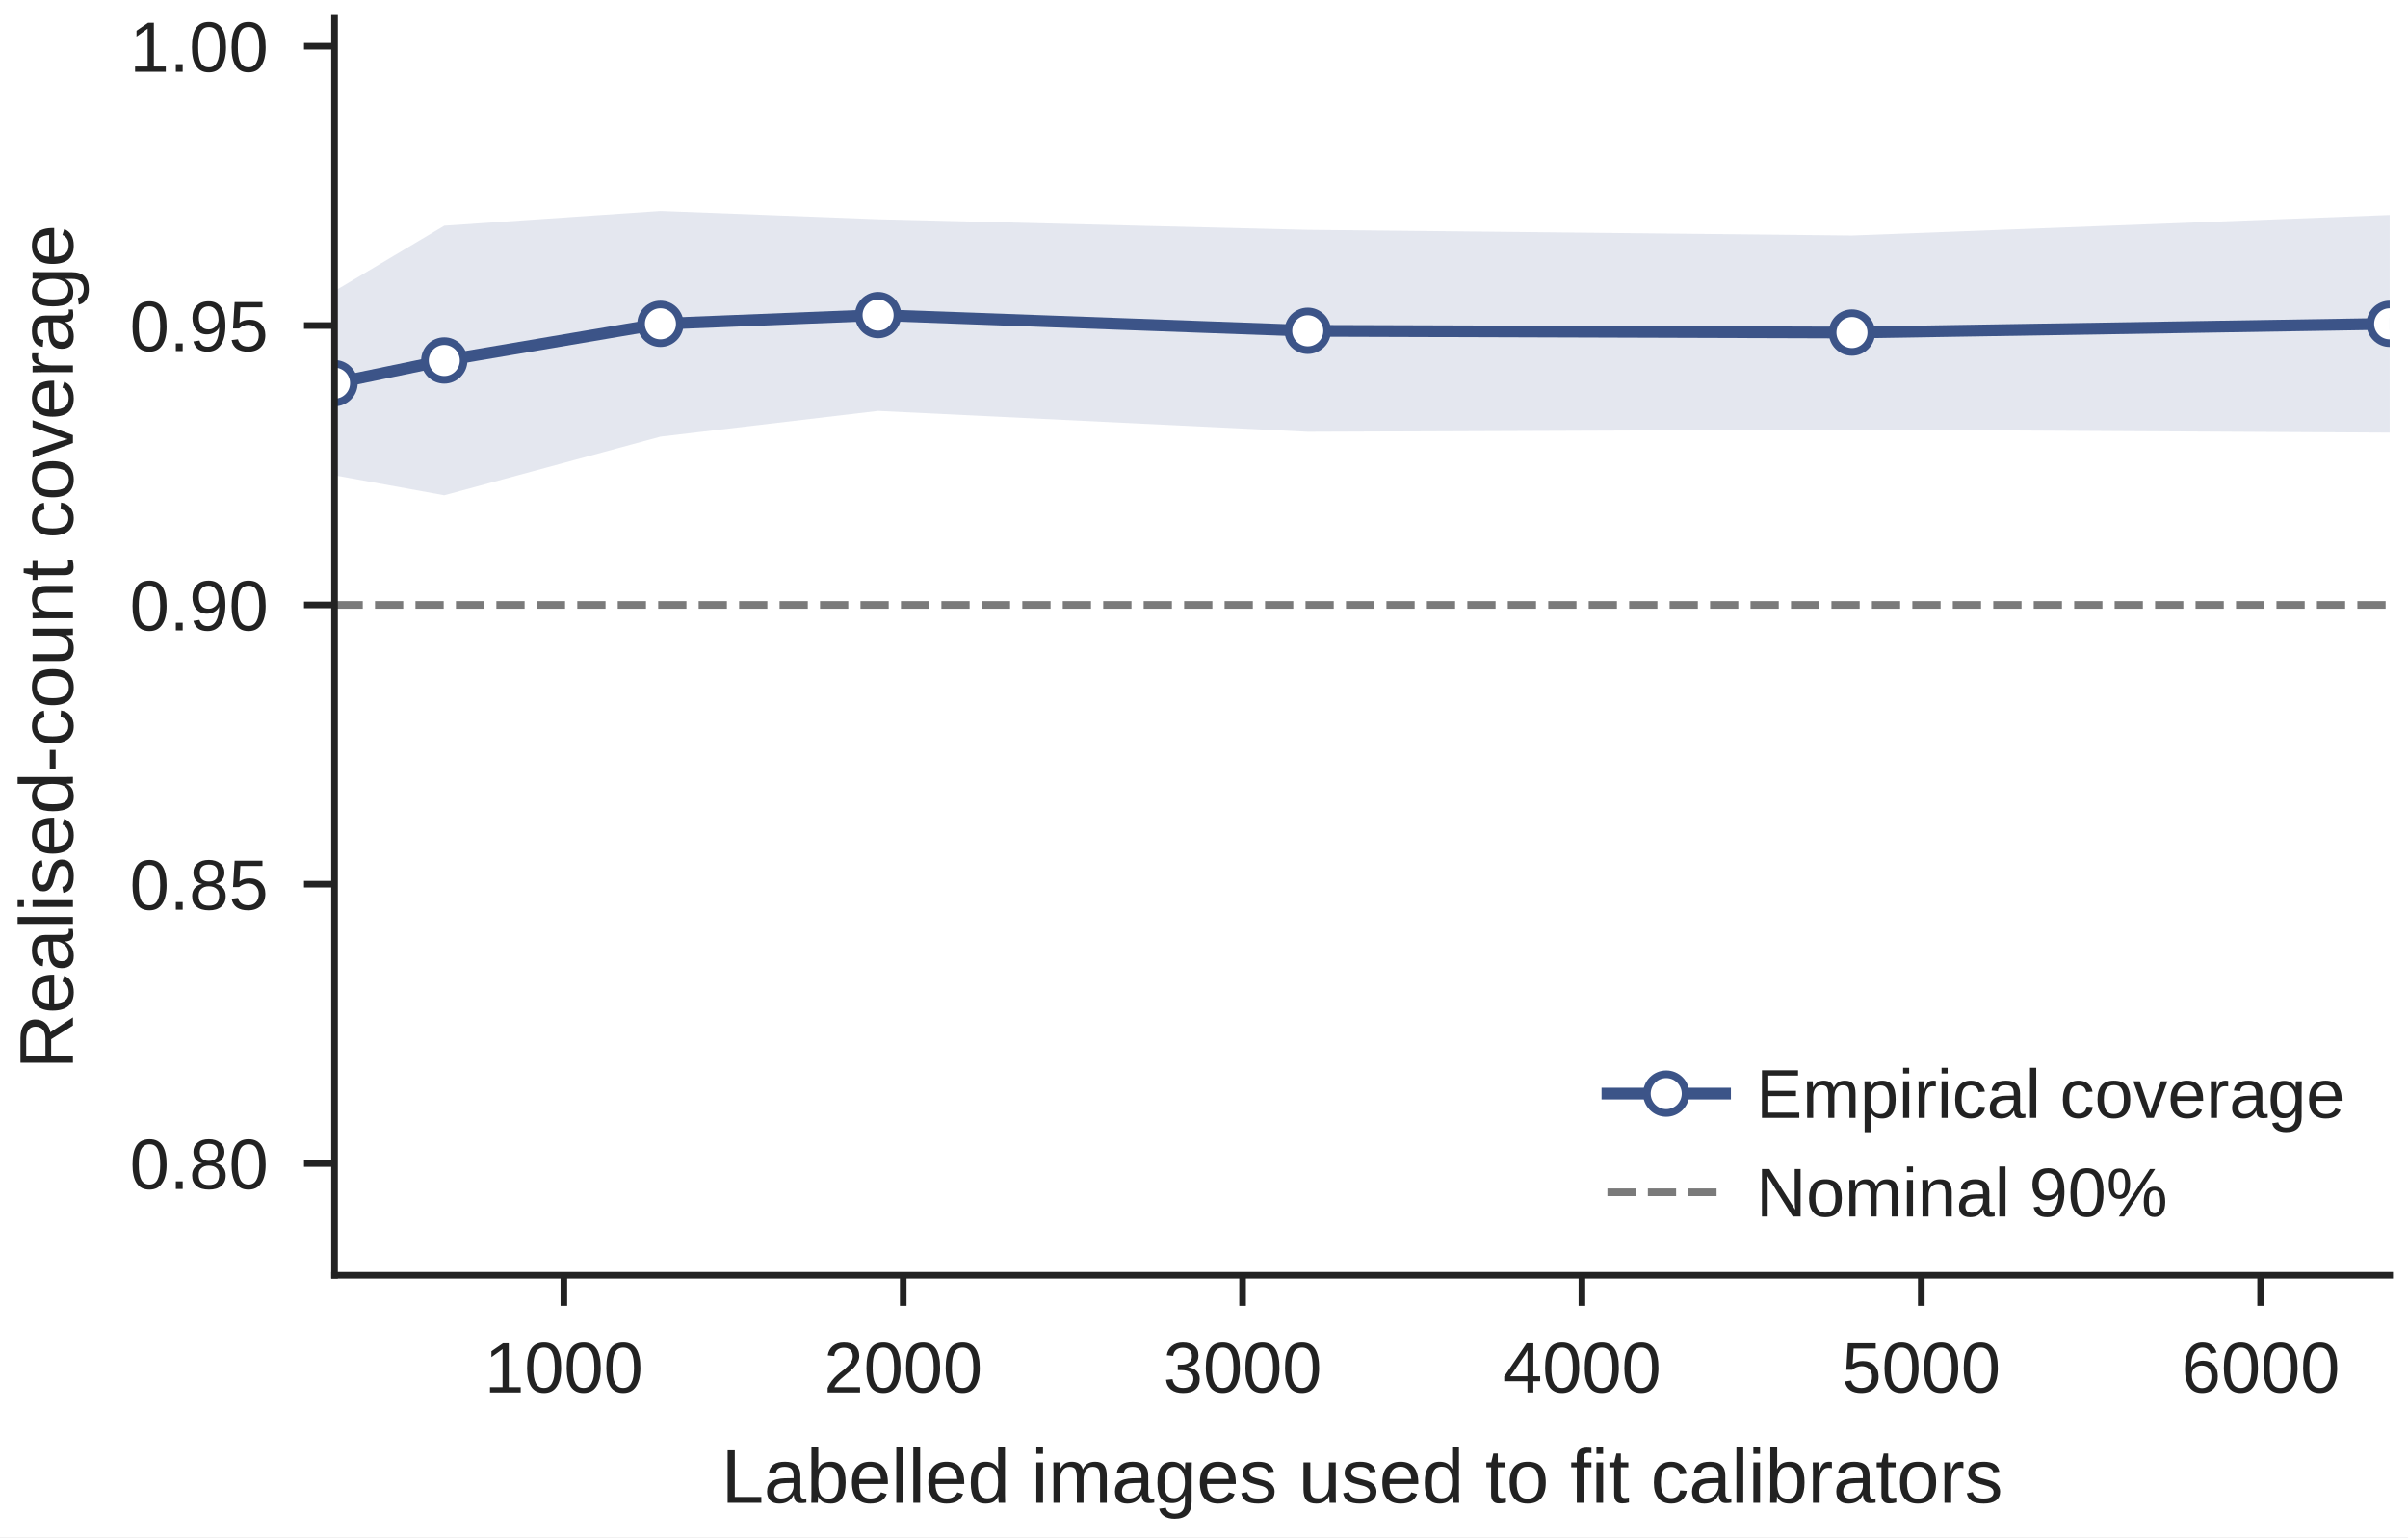
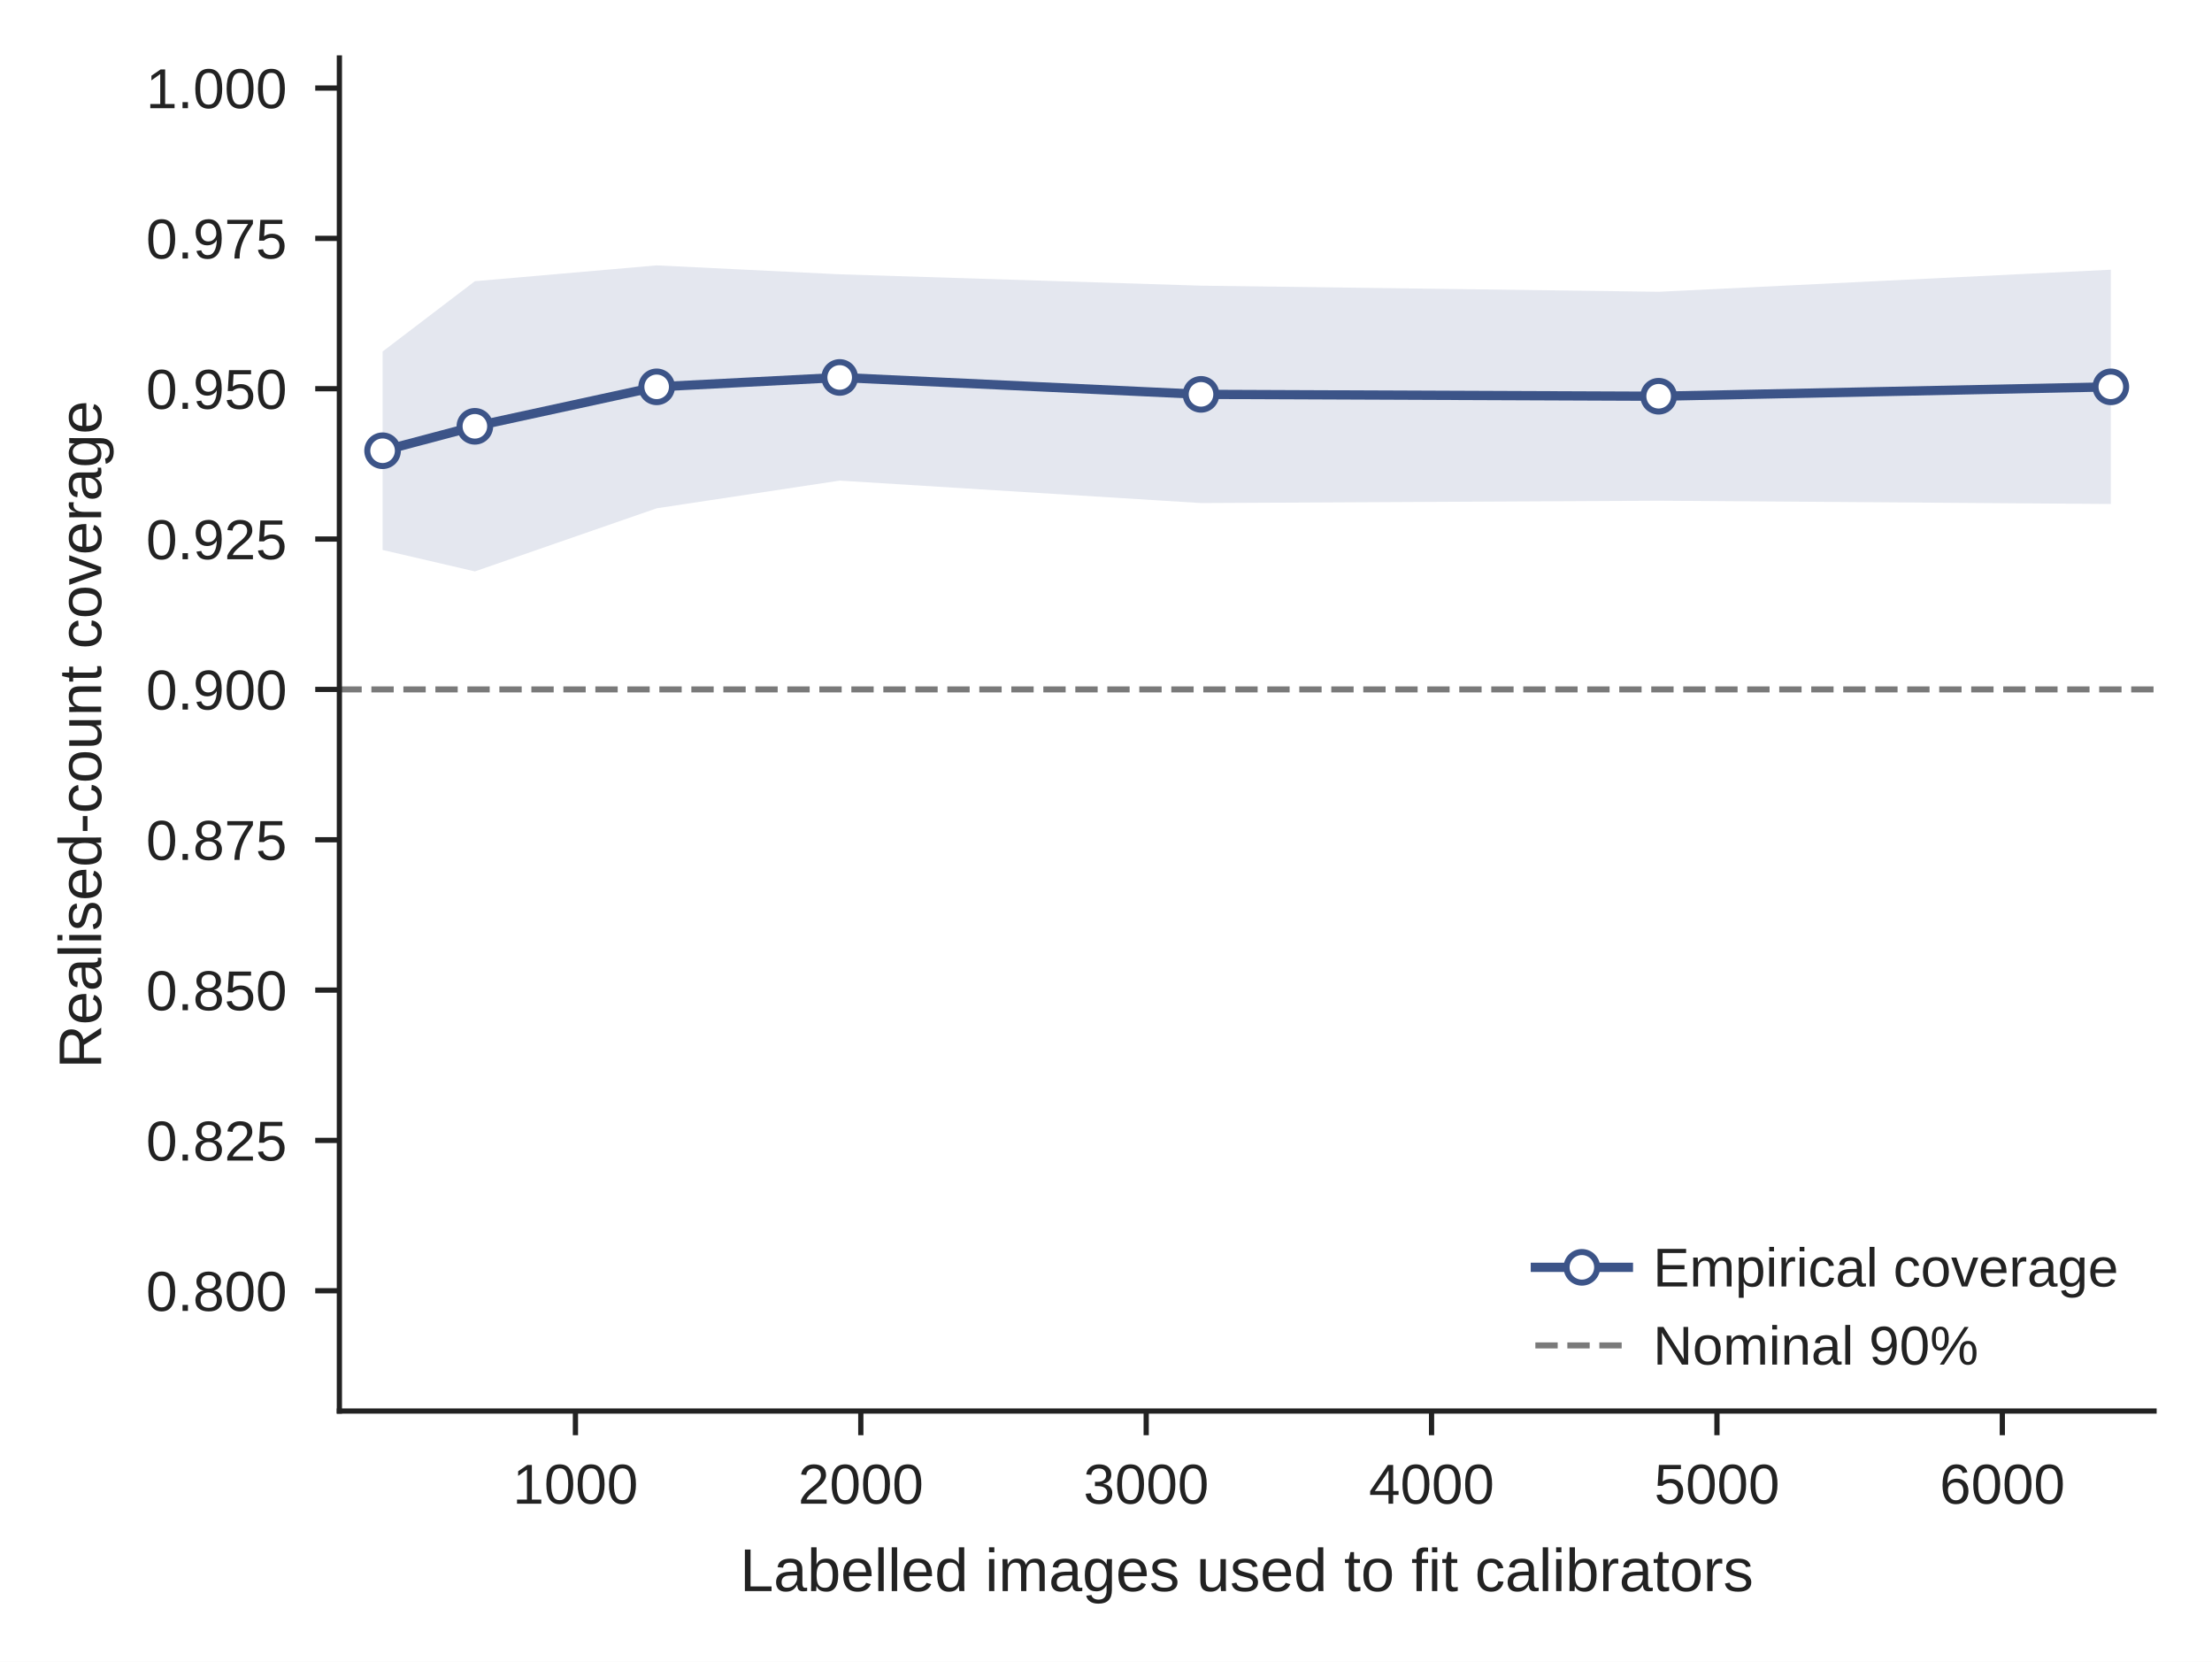
- <svg xmlns="http://www.w3.org/2000/svg" xmlns:xlink="http://www.w3.org/1999/xlink" width="236.594pt" height="151.056pt" viewBox="0 0 236.594 151.056" version="1.1">
+ <svg xmlns="http://www.w3.org/2000/svg" xmlns:xlink="http://www.w3.org/1999/xlink" width="274.8pt" height="206.4pt" viewBox="0 0 274.8 206.4" version="1.1">
  <defs>
    <style type="text/css">*{stroke-linejoin: round; stroke-linecap: butt}</style>
  </defs>
  <g id="figure_1">
    <g id="patch_1">
-       <path d="M 0 151.056  L 236.594 151.056  L 236.594 0  L 0 0  z " style="fill: #ffffff" />
+       <path d="M 0 206.4  L 274.8 206.4  L 274.8 0  L 0 0  z " style="fill: #ffffff" />
    </g>
    <g id="axes_1">
      <g id="patch_2">
-         <path d="M 32.87 125.316  L 234.794 125.316  L 234.794 1.8  L 32.87 1.8  z " style="fill: #ffffff" />
+         <path d="M 42.162 175.26  L 267.6 175.26  L 267.6 7.2  L 42.162 7.2  z " style="fill: #ffffff" />
      </g>
      <g id="FillBetweenPolyCollection_1">
        <defs>
-           <path id="md698802de4" d="M 32.87 -122.459  L 32.87 -104.345  L 43.652 -102.387  L 64.891 -108.147  L 86.276 -110.677  L 128.493 -108.627  L 181.962 -108.84  L 234.794 -108.543  L 234.794 -129.927  L 234.794 -129.927  L 181.962 -127.914  L 128.493 -128.471  L 86.276 -129.508  L 64.891 -130.322  L 43.652 -128.877  L 32.87 -122.459  z " />
+           <path id="m17c15f83a3" d="M 47.53 -162.739  L 47.53 -138.092  L 58.994 -135.428  L 81.578 -143.266  L 104.316 -146.707  L 149.204 -143.918  L 206.057 -144.209  L 262.232 -143.804  L 262.232 -172.9  L 262.232 -172.9  L 206.057 -170.16  L 149.204 -170.918  L 104.316 -172.33  L 81.578 -173.438  L 58.994 -171.472  L 47.53 -162.739  z " />
        </defs>
-         <g clip-path="url(#pe2bd08282e)">
-           <use xlink:href="#md698802de4" x="0" y="151.056" style="fill: #3c5488; fill-opacity: 0.14" />
+         <g clip-path="url(#p2c8ffcaa21)">
+           <use xlink:href="#m17c15f83a3" x="0" y="206.4" style="fill: #3c5488; fill-opacity: 0.14" />
        </g>
      </g>
      <g id="matplotlib.axis_1">
        <g id="xtick_1">
          <g id="line2d_1">
            <defs>
-               <path id="m1d3bcc5acc" d="M 0 0  L 0 3  " style="stroke: #222222; stroke-width: 0.65" />
+               <path id="m281f9d1b3d" d="M 0 0  L 0 3  " style="stroke: #222222; stroke-width: 0.65" />
            </defs>
            <g>
-               <use xlink:href="#m1d3bcc5acc" x="55.401" y="125.316" style="fill: #222222; stroke: #222222; stroke-width: 0.65" />
+               <use xlink:href="#m281f9d1b3d" x="71.487" y="175.26" style="fill: #222222; stroke: #222222; stroke-width: 0.65" />
            </g>
          </g>
          <g id="text_1">
-             <text style="font-size: 7px; font-family: 'Liberation Sans', 'Arial', 'Helvetica', 'DejaVu Sans', sans-serif; text-anchor: middle; fill: #222222" x="55.401" y="136.826" transform="rotate(-0 55.40093 136.8265)">1000</text>
+             <text style="font-size: 7px; font-family: 'Liberation Sans', 'Arial', 'Helvetica', 'DejaVu Sans', sans-serif; text-anchor: middle; fill: #222222" x="71.487" y="186.77" transform="rotate(-0 71.48698 186.77)">1000</text>
          </g>
        </g>
        <g id="xtick_2">
          <g id="line2d_2">
            <g>
-               <use xlink:href="#m1d3bcc5acc" x="88.744" y="125.316" style="fill: #222222; stroke: #222222; stroke-width: 0.65" />
+               <use xlink:href="#m281f9d1b3d" x="106.94" y="175.26" style="fill: #222222; stroke: #222222; stroke-width: 0.65" />
            </g>
          </g>
          <g id="text_2">
-             <text style="font-size: 7px; font-family: 'Liberation Sans', 'Arial', 'Helvetica', 'DejaVu Sans', sans-serif; text-anchor: middle; fill: #222222" x="88.744" y="136.826" transform="rotate(-0 88.74373 136.8265)">2000</text>
+             <text style="font-size: 7px; font-family: 'Liberation Sans', 'Arial', 'Helvetica', 'DejaVu Sans', sans-serif; text-anchor: middle; fill: #222222" x="106.94" y="186.77" transform="rotate(-0 106.9398 186.77)">2000</text>
          </g>
        </g>
        <g id="xtick_3">
          <g id="line2d_3">
            <g>
-               <use xlink:href="#m1d3bcc5acc" x="122.087" y="125.316" style="fill: #222222; stroke: #222222; stroke-width: 0.65" />
+               <use xlink:href="#m281f9d1b3d" x="142.393" y="175.26" style="fill: #222222; stroke: #222222; stroke-width: 0.65" />
            </g>
          </g>
          <g id="text_3">
-             <text style="font-size: 7px; font-family: 'Liberation Sans', 'Arial', 'Helvetica', 'DejaVu Sans', sans-serif; text-anchor: middle; fill: #222222" x="122.087" y="136.826" transform="rotate(-0 122.0865 136.8265)">3000</text>
+             <text style="font-size: 7px; font-family: 'Liberation Sans', 'Arial', 'Helvetica', 'DejaVu Sans', sans-serif; text-anchor: middle; fill: #222222" x="142.393" y="186.77" transform="rotate(-0 142.3926 186.77)">3000</text>
          </g>
        </g>
        <g id="xtick_4">
          <g id="line2d_4">
            <g>
-               <use xlink:href="#m1d3bcc5acc" x="155.429" y="125.316" style="fill: #222222; stroke: #222222; stroke-width: 0.65" />
+               <use xlink:href="#m281f9d1b3d" x="177.845" y="175.26" style="fill: #222222; stroke: #222222; stroke-width: 0.65" />
            </g>
          </g>
          <g id="text_4">
-             <text style="font-size: 7px; font-family: 'Liberation Sans', 'Arial', 'Helvetica', 'DejaVu Sans', sans-serif; text-anchor: middle; fill: #222222" x="155.429" y="136.826" transform="rotate(-0 155.4293 136.8265)">4000</text>
+             <text style="font-size: 7px; font-family: 'Liberation Sans', 'Arial', 'Helvetica', 'DejaVu Sans', sans-serif; text-anchor: middle; fill: #222222" x="177.845" y="186.77" transform="rotate(-0 177.8454 186.77)">4000</text>
          </g>
        </g>
        <g id="xtick_5">
          <g id="line2d_5">
            <g>
-               <use xlink:href="#m1d3bcc5acc" x="188.772" y="125.316" style="fill: #222222; stroke: #222222; stroke-width: 0.65" />
+               <use xlink:href="#m281f9d1b3d" x="213.298" y="175.26" style="fill: #222222; stroke: #222222; stroke-width: 0.65" />
            </g>
          </g>
          <g id="text_5">
-             <text style="font-size: 7px; font-family: 'Liberation Sans', 'Arial', 'Helvetica', 'DejaVu Sans', sans-serif; text-anchor: middle; fill: #222222" x="188.772" y="136.826" transform="rotate(-0 188.7721 136.8265)">5000</text>
+             <text style="font-size: 7px; font-family: 'Liberation Sans', 'Arial', 'Helvetica', 'DejaVu Sans', sans-serif; text-anchor: middle; fill: #222222" x="213.298" y="186.77" transform="rotate(-0 213.2982 186.77)">5000</text>
          </g>
        </g>
        <g id="xtick_6">
          <g id="line2d_6">
            <g>
-               <use xlink:href="#m1d3bcc5acc" x="222.115" y="125.316" style="fill: #222222; stroke: #222222; stroke-width: 0.65" />
+               <use xlink:href="#m281f9d1b3d" x="248.751" y="175.26" style="fill: #222222; stroke: #222222; stroke-width: 0.65" />
            </g>
          </g>
          <g id="text_6">
-             <text style="font-size: 7px; font-family: 'Liberation Sans', 'Arial', 'Helvetica', 'DejaVu Sans', sans-serif; text-anchor: middle; fill: #222222" x="222.115" y="136.826" transform="rotate(-0 222.1149 136.8265)">6000</text>
+             <text style="font-size: 7px; font-family: 'Liberation Sans', 'Arial', 'Helvetica', 'DejaVu Sans', sans-serif; text-anchor: middle; fill: #222222" x="248.751" y="186.77" transform="rotate(-0 248.751 186.77)">6000</text>
          </g>
        </g>
        <g id="text_7">
-           <text style="font-size: 7.5px; font-family: 'Liberation Sans', 'Arial', 'Helvetica', 'DejaVu Sans', sans-serif; text-anchor: middle; fill: #222222" x="133.832" y="147.677" transform="rotate(-0 133.8315 147.6775)">Labelled images used to fit calibrators</text>
+           <text style="font-size: 7.5px; font-family: 'Liberation Sans', 'Arial', 'Helvetica', 'DejaVu Sans', sans-serif; text-anchor: middle; fill: #222222" x="154.881" y="197.621" transform="rotate(-0 154.8809 197.621)">Labelled images used to fit calibrators</text>
        </g>
      </g>
      <g id="matplotlib.axis_2">
        <g id="ytick_1">
          <g id="line2d_7">
            <defs>
-               <path id="m1a28872321" d="M 0 0  L -3 0  " style="stroke: #222222; stroke-width: 0.65" />
+               <path id="m5a64872407" d="M 0 0  L -3 0  " style="stroke: #222222; stroke-width: 0.65" />
            </defs>
            <g>
-               <use xlink:href="#m1a28872321" x="32.87" y="114.337" style="fill: #222222; stroke: #222222; stroke-width: 0.65" />
+               <use xlink:href="#m5a64872407" x="42.162" y="160.321" style="fill: #222222; stroke: #222222; stroke-width: 0.65" />
            </g>
          </g>
          <g id="text_8">
-             <text style="font-size: 7px; font-family: 'Liberation Sans', 'Arial', 'Helvetica', 'DejaVu Sans', sans-serif; text-anchor: end; fill: #222222" x="26.37" y="116.842" transform="rotate(-0 26.36953 116.842)">0.80</text>
+             <text style="font-size: 7px; font-family: 'Liberation Sans', 'Arial', 'Helvetica', 'DejaVu Sans', sans-serif; text-anchor: end; fill: #222222" x="35.662" y="162.826" transform="rotate(-0 35.66219 162.8261)">0.800</text>
          </g>
        </g>
        <g id="ytick_2">
          <g id="line2d_8">
            <g>
-               <use xlink:href="#m1a28872321" x="32.87" y="86.889" style="fill: #222222; stroke: #222222; stroke-width: 0.65" />
+               <use xlink:href="#m5a64872407" x="42.162" y="141.648" style="fill: #222222; stroke: #222222; stroke-width: 0.65" />
            </g>
          </g>
          <g id="text_9">
-             <text style="font-size: 7px; font-family: 'Liberation Sans', 'Arial', 'Helvetica', 'DejaVu Sans', sans-serif; text-anchor: end; fill: #222222" x="26.37" y="89.394" transform="rotate(-0 26.36953 89.39403)">0.85</text>
+             <text style="font-size: 7px; font-family: 'Liberation Sans', 'Arial', 'Helvetica', 'DejaVu Sans', sans-serif; text-anchor: end; fill: #222222" x="35.662" y="144.153" transform="rotate(-0 35.66219 144.1529)">0.825</text>
          </g>
        </g>
        <g id="ytick_3">
          <g id="line2d_9">
            <g>
-               <use xlink:href="#m1a28872321" x="32.87" y="59.441" style="fill: #222222; stroke: #222222; stroke-width: 0.65" />
+               <use xlink:href="#m5a64872407" x="42.162" y="122.974" style="fill: #222222; stroke: #222222; stroke-width: 0.65" />
            </g>
          </g>
          <g id="text_10">
-             <text style="font-size: 7px; font-family: 'Liberation Sans', 'Arial', 'Helvetica', 'DejaVu Sans', sans-serif; text-anchor: end; fill: #222222" x="26.37" y="61.946" transform="rotate(-0 26.36953 61.94603)">0.90</text>
+             <text style="font-size: 7px; font-family: 'Liberation Sans', 'Arial', 'Helvetica', 'DejaVu Sans', sans-serif; text-anchor: end; fill: #222222" x="35.662" y="125.48" transform="rotate(-0 35.66219 125.4796)">0.850</text>
          </g>
        </g>
        <g id="ytick_4">
          <g id="line2d_10">
            <g>
-               <use xlink:href="#m1a28872321" x="32.87" y="31.993" style="fill: #222222; stroke: #222222; stroke-width: 0.65" />
+               <use xlink:href="#m5a64872407" x="42.162" y="104.301" style="fill: #222222; stroke: #222222; stroke-width: 0.65" />
            </g>
          </g>
          <g id="text_11">
-             <text style="font-size: 7px; font-family: 'Liberation Sans', 'Arial', 'Helvetica', 'DejaVu Sans', sans-serif; text-anchor: end; fill: #222222" x="26.37" y="34.498" transform="rotate(-0 26.36953 34.49803)">0.95</text>
+             <text style="font-size: 7px; font-family: 'Liberation Sans', 'Arial', 'Helvetica', 'DejaVu Sans', sans-serif; text-anchor: end; fill: #222222" x="35.662" y="106.806" transform="rotate(-0 35.66219 106.8063)">0.875</text>
          </g>
        </g>
        <g id="ytick_5">
          <g id="line2d_11">
            <g>
-               <use xlink:href="#m1a28872321" x="32.87" y="4.545" style="fill: #222222; stroke: #222222; stroke-width: 0.65" />
+               <use xlink:href="#m5a64872407" x="42.162" y="85.628" style="fill: #222222; stroke: #222222; stroke-width: 0.65" />
            </g>
          </g>
          <g id="text_12">
-             <text style="font-size: 7px; font-family: 'Liberation Sans', 'Arial', 'Helvetica', 'DejaVu Sans', sans-serif; text-anchor: end; fill: #222222" x="26.37" y="7.05" transform="rotate(-0 26.36953 7.050034)">1.00</text>
-           </g>
-         </g>
-         <g id="text_13">
-           <text style="font-size: 7.5px; font-family: 'Liberation Sans', 'Arial', 'Helvetica', 'DejaVu Sans', sans-serif; text-anchor: middle; fill: #222222" x="7.168" y="63.558" transform="rotate(-90 7.168359 63.558)">Realised-count coverage</text>
-         </g>
-       </g>
-       <g id="line2d_12">
-         <path d="M 32.87 37.654  L 43.652 35.424  L 64.891 31.821  L 86.276 30.963  L 128.493 32.507  L 181.962 32.679  L 234.794 31.821  " clip-path="url(#pe2bd08282e)" style="fill: none; stroke: #3c5488; stroke-width: 1.15; stroke-linecap: square" />
+             <text style="font-size: 7px; font-family: 'Liberation Sans', 'Arial', 'Helvetica', 'DejaVu Sans', sans-serif; text-anchor: end; fill: #222222" x="35.662" y="88.133" transform="rotate(-0 35.66219 88.13301)">0.900</text>
+           </g>
+         </g>
+         <g id="ytick_6">
+           <g id="line2d_12">
+             <g>
+               <use xlink:href="#m5a64872407" x="42.162" y="66.954" style="fill: #222222; stroke: #222222; stroke-width: 0.65" />
+             </g>
+           </g>
+           <g id="text_13">
+             <text style="font-size: 7px; font-family: 'Liberation Sans', 'Arial', 'Helvetica', 'DejaVu Sans', sans-serif; text-anchor: end; fill: #222222" x="35.662" y="69.46" transform="rotate(-0 35.66219 69.45973)">0.925</text>
+           </g>
+         </g>
+         <g id="ytick_7">
+           <g id="line2d_13">
+             <g>
+               <use xlink:href="#m5a64872407" x="42.162" y="48.281" style="fill: #222222; stroke: #222222; stroke-width: 0.65" />
+             </g>
+           </g>
+           <g id="text_14">
+             <text style="font-size: 7px; font-family: 'Liberation Sans', 'Arial', 'Helvetica', 'DejaVu Sans', sans-serif; text-anchor: end; fill: #222222" x="35.662" y="50.786" transform="rotate(-0 35.66219 50.78645)">0.950</text>
+           </g>
+         </g>
+         <g id="ytick_8">
+           <g id="line2d_14">
+             <g>
+               <use xlink:href="#m5a64872407" x="42.162" y="29.608" style="fill: #222222; stroke: #222222; stroke-width: 0.65" />
+             </g>
+           </g>
+           <g id="text_15">
+             <text style="font-size: 7px; font-family: 'Liberation Sans', 'Arial', 'Helvetica', 'DejaVu Sans', sans-serif; text-anchor: end; fill: #222222" x="35.662" y="32.113" transform="rotate(-0 35.66219 32.11317)">0.975</text>
+           </g>
+         </g>
+         <g id="ytick_9">
+           <g id="line2d_15">
+             <g>
+               <use xlink:href="#m5a64872407" x="42.162" y="10.935" style="fill: #222222; stroke: #222222; stroke-width: 0.65" />
+             </g>
+           </g>
+           <g id="text_16">
+             <text style="font-size: 7px; font-family: 'Liberation Sans', 'Arial', 'Helvetica', 'DejaVu Sans', sans-serif; text-anchor: end; fill: #222222" x="35.662" y="13.44" transform="rotate(-0 35.66219 13.43989)">1.000</text>
+           </g>
+         </g>
+         <g id="text_17">
+           <text style="font-size: 7.5px; font-family: 'Liberation Sans', 'Arial', 'Helvetica', 'DejaVu Sans', sans-serif; text-anchor: middle; fill: #222222" x="12.568" y="91.23" transform="rotate(-90 12.56836 91.22976)">Realised-count coverage</text>
+         </g>
+       </g>
+       <g id="line2d_16">
+         <path d="M 47.53 55.984  L 58.994 52.95  L 81.578 48.048  L 104.316 46.881  L 149.204 48.981  L 206.057 49.215  L 262.232 48.048  " clip-path="url(#p2c8ffcaa21)" style="fill: none; stroke: #3c5488; stroke-width: 1.15; stroke-linecap: square" />
        <defs>
-           <path id="mc2a10b9fbd" d="M 0 1.9  C 0.504 1.9 0.987 1.7 1.344 1.344  C 1.7 0.987 1.9 0.504 1.9 0  C 1.9 -0.504 1.7 -0.987 1.344 -1.344  C 0.987 -1.7 0.504 -1.9 0 -1.9  C -0.504 -1.9 -0.987 -1.7 -1.344 -1.344  C -1.7 -0.987 -1.9 -0.504 -1.9 0  C -1.9 0.504 -1.7 0.987 -1.344 1.344  C -0.987 1.7 -0.504 1.9 0 1.9  z " style="stroke: #3c5488; stroke-width: 0.75" />
+           <path id="m1ef5d5182e" d="M 0 1.9  C 0.504 1.9 0.987 1.7 1.344 1.344  C 1.7 0.987 1.9 0.504 1.9 0  C 1.9 -0.504 1.7 -0.987 1.344 -1.344  C 0.987 -1.7 0.504 -1.9 0 -1.9  C -0.504 -1.9 -0.987 -1.7 -1.344 -1.344  C -1.7 -0.987 -1.9 -0.504 -1.9 0  C -1.9 0.504 -1.7 0.987 -1.344 1.344  C -0.987 1.7 -0.504 1.9 0 1.9  z " style="stroke: #3c5488; stroke-width: 0.75" />
        </defs>
-         <g clip-path="url(#pe2bd08282e)">
-           <use xlink:href="#mc2a10b9fbd" x="32.87" y="37.654" style="fill: #ffffff; stroke: #3c5488; stroke-width: 0.75" />
-           <use xlink:href="#mc2a10b9fbd" x="43.652" y="35.424" style="fill: #ffffff; stroke: #3c5488; stroke-width: 0.75" />
-           <use xlink:href="#mc2a10b9fbd" x="64.891" y="31.821" style="fill: #ffffff; stroke: #3c5488; stroke-width: 0.75" />
-           <use xlink:href="#mc2a10b9fbd" x="86.276" y="30.963" style="fill: #ffffff; stroke: #3c5488; stroke-width: 0.75" />
-           <use xlink:href="#mc2a10b9fbd" x="128.493" y="32.507" style="fill: #ffffff; stroke: #3c5488; stroke-width: 0.75" />
-           <use xlink:href="#mc2a10b9fbd" x="181.962" y="32.679" style="fill: #ffffff; stroke: #3c5488; stroke-width: 0.75" />
-           <use xlink:href="#mc2a10b9fbd" x="234.794" y="31.821" style="fill: #ffffff; stroke: #3c5488; stroke-width: 0.75" />
-         </g>
-       </g>
-       <g id="line2d_13">
-         <path d="M 32.87 59.441  L 234.794 59.441  " clip-path="url(#pe2bd08282e)" style="fill: none; stroke-dasharray: 2.775,1.2; stroke-dashoffset: 0; stroke: #7a7a7a; stroke-width: 0.75" />
+         <g clip-path="url(#p2c8ffcaa21)">
+           <use xlink:href="#m1ef5d5182e" x="47.53" y="55.984" style="fill: #ffffff; stroke: #3c5488; stroke-width: 0.75" />
+           <use xlink:href="#m1ef5d5182e" x="58.994" y="52.95" style="fill: #ffffff; stroke: #3c5488; stroke-width: 0.75" />
+           <use xlink:href="#m1ef5d5182e" x="81.578" y="48.048" style="fill: #ffffff; stroke: #3c5488; stroke-width: 0.75" />
+           <use xlink:href="#m1ef5d5182e" x="104.316" y="46.881" style="fill: #ffffff; stroke: #3c5488; stroke-width: 0.75" />
+           <use xlink:href="#m1ef5d5182e" x="149.204" y="48.981" style="fill: #ffffff; stroke: #3c5488; stroke-width: 0.75" />
+           <use xlink:href="#m1ef5d5182e" x="206.057" y="49.215" style="fill: #ffffff; stroke: #3c5488; stroke-width: 0.75" />
+           <use xlink:href="#m1ef5d5182e" x="262.232" y="48.048" style="fill: #ffffff; stroke: #3c5488; stroke-width: 0.75" />
+         </g>
+       </g>
+       <g id="line2d_17">
+         <path d="M 42.162 85.628  L 267.6 85.628  " clip-path="url(#p2c8ffcaa21)" style="fill: none; stroke-dasharray: 2.775,1.2; stroke-dashoffset: 0; stroke: #7a7a7a; stroke-width: 0.75" />
      </g>
      <g id="patch_3">
-         <path d="M 32.87 125.316  L 32.87 1.8  " style="fill: none; stroke: #222222; stroke-width: 0.65; stroke-linejoin: miter; stroke-linecap: square" />
+         <path d="M 42.162 175.26  L 42.162 7.2  " style="fill: none; stroke: #222222; stroke-width: 0.65; stroke-linejoin: miter; stroke-linecap: square" />
      </g>
      <g id="patch_4">
-         <path d="M 32.87 125.316  L 234.794 125.316  " style="fill: none; stroke: #222222; stroke-width: 0.65; stroke-linejoin: miter; stroke-linecap: square" />
+         <path d="M 42.162 175.26  L 267.6 175.26  " style="fill: none; stroke: #222222; stroke-width: 0.65; stroke-linejoin: miter; stroke-linecap: square" />
      </g>
      <g id="legend_1">
-         <g id="line2d_14">
-           <path d="M 157.933 107.466  L 163.713 107.466  L 169.493 107.466  " style="fill: none; stroke: #3c5488; stroke-width: 1.15; stroke-linecap: square" />
+         <g id="line2d_18">
+           <path d="M 190.739 157.41  L 196.519 157.41  L 202.299 157.41  " style="fill: none; stroke: #3c5488; stroke-width: 1.15; stroke-linecap: square" />
          <g>
-             <use xlink:href="#mc2a10b9fbd" x="163.713" y="107.466" style="fill: #ffffff; stroke: #3c5488; stroke-width: 0.75" />
-           </g>
-         </g>
-         <g id="text_14">
-           <text style="font-size: 6.8px; font-family: 'Liberation Sans', 'Arial', 'Helvetica', 'DejaVu Sans', sans-serif; text-anchor: start; fill: #222222" x="172.553" y="109.846" transform="rotate(-0 172.5533 109.846)">Empirical coverage</text>
-         </g>
-         <g id="line2d_15">
-           <path d="M 157.933 117.165  L 163.713 117.165  L 169.493 117.165  " style="fill: none; stroke-dasharray: 2.775,1.2; stroke-dashoffset: 0; stroke: #7a7a7a; stroke-width: 0.75" />
-         </g>
-         <g id="text_15">
-           <text style="font-size: 6.8px; font-family: 'Liberation Sans', 'Arial', 'Helvetica', 'DejaVu Sans', sans-serif; text-anchor: start; fill: #222222" x="172.553" y="119.544" transform="rotate(-0 172.5533 119.5445)">Nominal 90%</text>
+             <use xlink:href="#m1ef5d5182e" x="196.519" y="157.41" style="fill: #ffffff; stroke: #3c5488; stroke-width: 0.75" />
+           </g>
+         </g>
+         <g id="text_18">
+           <text style="font-size: 6.8px; font-family: 'Liberation Sans', 'Arial', 'Helvetica', 'DejaVu Sans', sans-serif; text-anchor: start; fill: #222222" x="205.359" y="159.79" transform="rotate(-0 205.3593 159.7895)">Empirical coverage</text>
+         </g>
+         <g id="line2d_19">
+           <path d="M 190.739 167.108  L 196.519 167.108  L 202.299 167.108  " style="fill: none; stroke-dasharray: 2.775,1.2; stroke-dashoffset: 0; stroke: #7a7a7a; stroke-width: 0.75" />
+         </g>
+         <g id="text_19">
+           <text style="font-size: 6.8px; font-family: 'Liberation Sans', 'Arial', 'Helvetica', 'DejaVu Sans', sans-serif; text-anchor: start; fill: #222222" x="205.359" y="169.488" transform="rotate(-0 205.3593 169.488)">Nominal 90%</text>
        </g>
      </g>
    </g>
  </g>
  <defs>
-     <clipPath id="pe2bd08282e">
-       <rect x="32.87" y="1.8" width="201.924" height="123.516" />
+     <clipPath id="p2c8ffcaa21">
+       <rect x="42.162" y="7.2" width="225.437" height="168.06" />
    </clipPath>
  </defs>
</svg>
